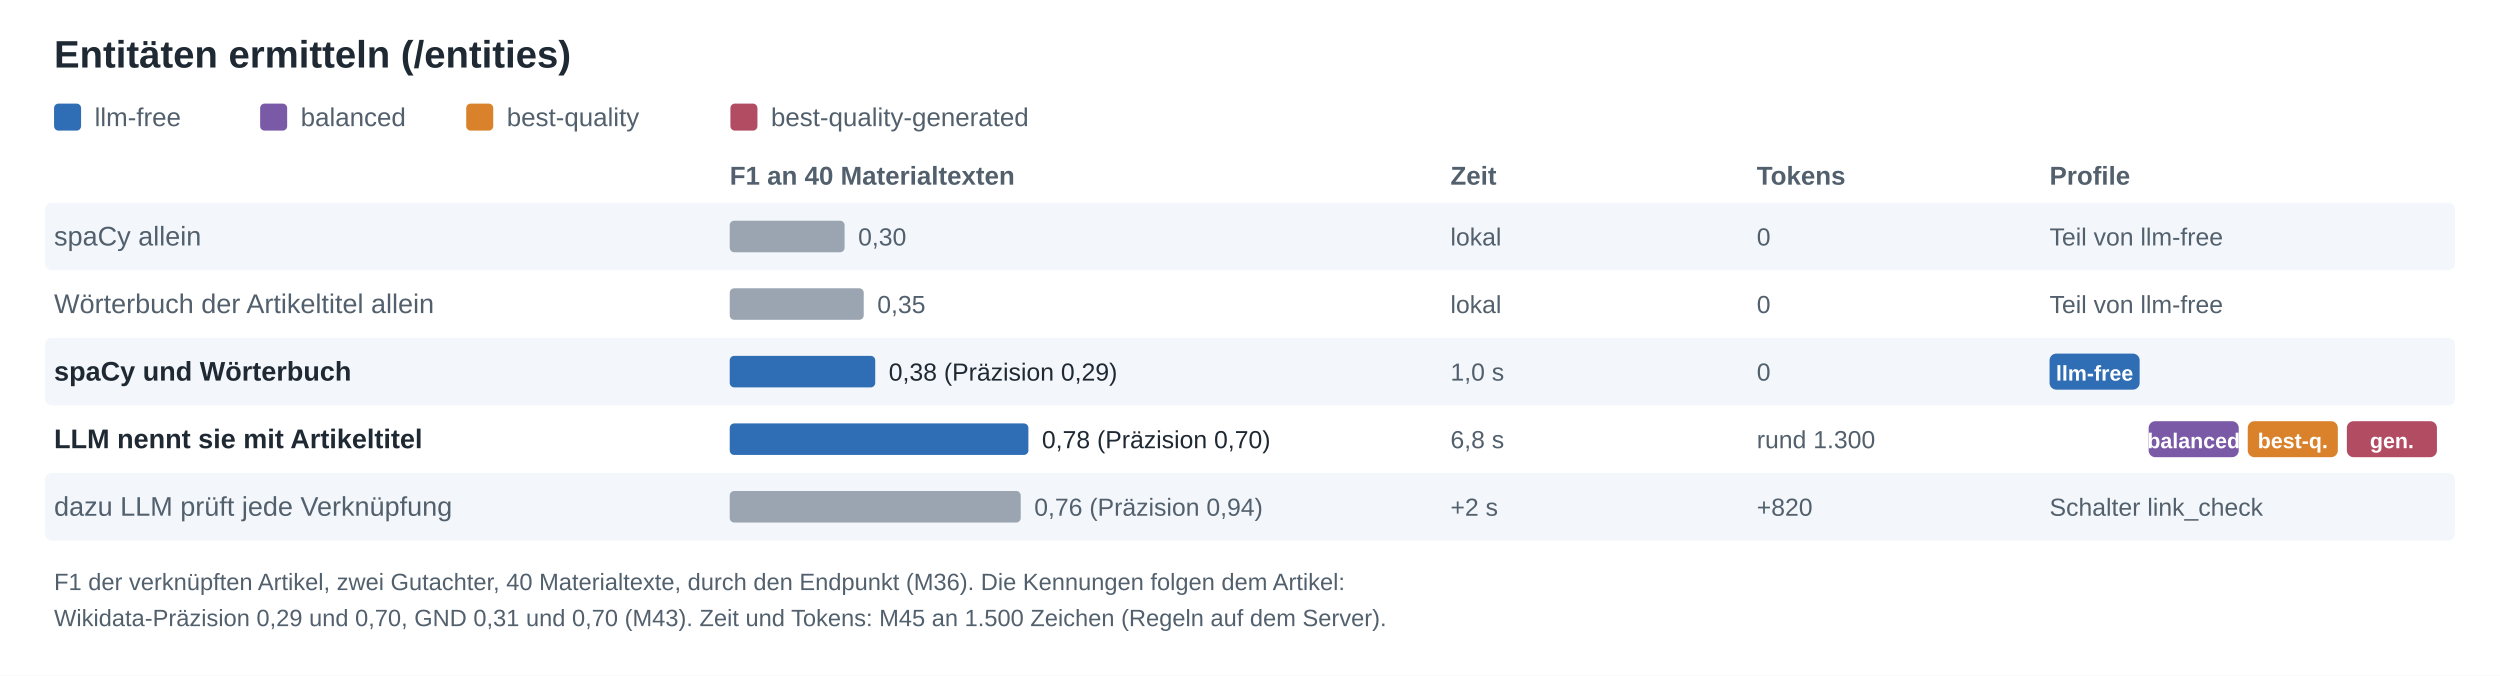
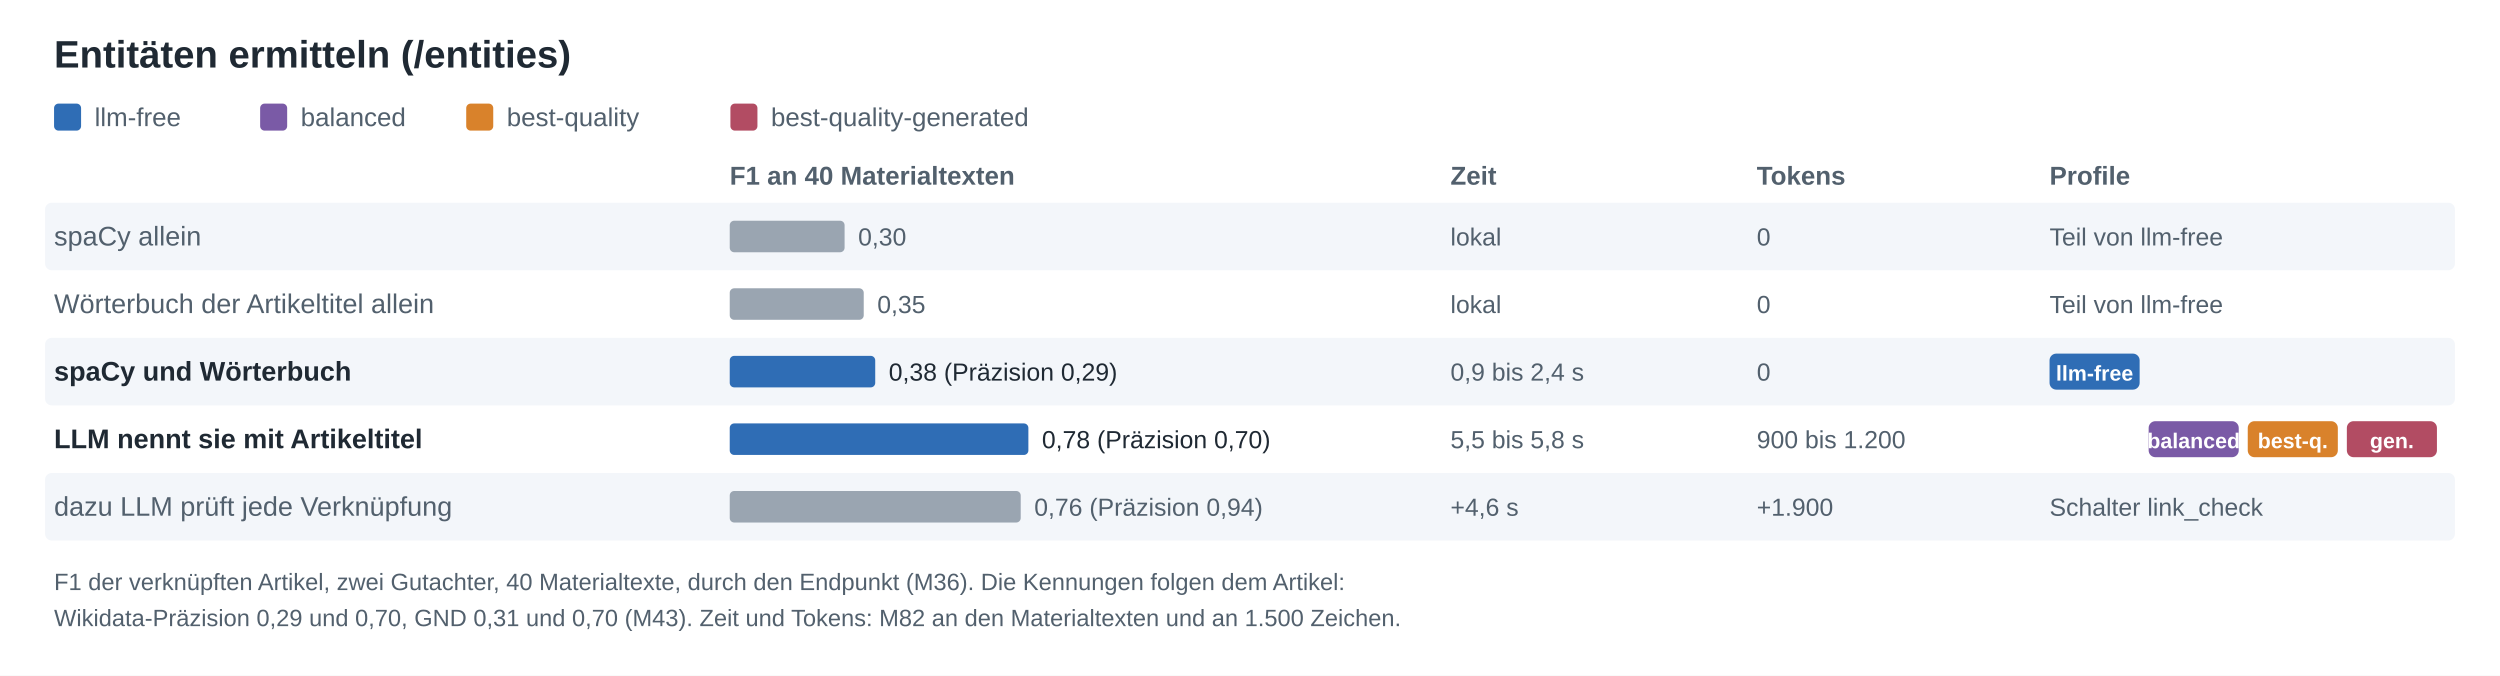
<svg xmlns="http://www.w3.org/2000/svg" width="1110" height="300" viewBox="0 0 1110 300" font-family="Segoe UI, Helvetica Neue, Arial, sans-serif" role="img" aria-label="Entitäten ermitteln (/entities)">
  <rect width="1110" height="300" fill="#ffffff" />
  <text x="24.0" y="30.0" font-size="17" fill="#1f2933" text-anchor="start" font-weight="600">Entitäten ermitteln (/entities)</text>
  <rect x="24.0" y="46.0" width="12.0" height="12.0" rx="2" fill="#2f6db5" stroke="none" stroke-width="1" />
  <text x="42.0" y="56.0" font-size="11.5" fill="#52606d" text-anchor="start" font-weight="normal">llm-free</text>
  <rect x="115.5" y="46.0" width="12.0" height="12.0" rx="2" fill="#7a5aa6" stroke="none" stroke-width="1" />
  <text x="133.5" y="56.0" font-size="11.5" fill="#52606d" text-anchor="start" font-weight="normal">balanced</text>
  <rect x="207.0" y="46.0" width="12.0" height="12.0" rx="2" fill="#d9822b" stroke="none" stroke-width="1" />
  <text x="225.0" y="56.0" font-size="11.5" fill="#52606d" text-anchor="start" font-weight="normal">best-quality</text>
  <rect x="324.3" y="46.0" width="12.0" height="12.0" rx="2" fill="#b24c63" stroke="none" stroke-width="1" />
  <text x="342.3" y="56.0" font-size="11.5" fill="#52606d" text-anchor="start" font-weight="normal">best-quality-generated</text>
  <text x="324.0" y="82.0" font-size="11.5" fill="#52606d" text-anchor="start" font-weight="600">F1 an 40 Materialtexten</text>
  <text x="644.0" y="82.0" font-size="11.5" fill="#52606d" text-anchor="start" font-weight="600">Zeit</text>
  <text x="780.0" y="82.0" font-size="11.5" fill="#52606d" text-anchor="start" font-weight="600">Tokens</text>
  <text x="910.0" y="82.0" font-size="11.5" fill="#52606d" text-anchor="start" font-weight="600">Profile</text>
  <rect x="20.0" y="90.0" width="1070.0" height="30.0" rx="3" fill="#f3f6fa" stroke="none" stroke-width="1" />
  <text x="24.0" y="109.0" font-size="12" fill="#52606d" text-anchor="start" font-weight="normal">spaCy allein</text>
  <rect x="324.0" y="98.0" width="51.0" height="14.0" rx="2" fill="#9aa5b1" stroke="none" stroke-width="1" />
  <text x="381.0" y="109.0" font-size="11" fill="#52606d" text-anchor="start" font-weight="normal">0,30</text>
  <text x="644.0" y="109.0" font-size="11" fill="#52606d" text-anchor="start" font-weight="normal">lokal</text>
  <text x="780.0" y="109.0" font-size="11" fill="#52606d" text-anchor="start" font-weight="normal">0</text>
  <text x="910.0" y="109.0" font-size="11" fill="#52606d" text-anchor="start" font-weight="normal">Teil von llm-free</text>
  <text x="24.0" y="139.0" font-size="12" fill="#52606d" text-anchor="start" font-weight="normal">Wörterbuch der Artikeltitel allein</text>
  <rect x="324.0" y="128.0" width="59.5" height="14.0" rx="2" fill="#9aa5b1" stroke="none" stroke-width="1" />
  <text x="389.5" y="139.0" font-size="11" fill="#52606d" text-anchor="start" font-weight="normal">0,35</text>
  <text x="644.0" y="139.0" font-size="11" fill="#52606d" text-anchor="start" font-weight="normal">lokal</text>
  <text x="780.0" y="139.0" font-size="11" fill="#52606d" text-anchor="start" font-weight="normal">0</text>
  <text x="910.0" y="139.0" font-size="11" fill="#52606d" text-anchor="start" font-weight="normal">Teil von llm-free</text>
  <rect x="20.0" y="150.0" width="1070.0" height="30.0" rx="3" fill="#f3f6fa" stroke="none" stroke-width="1" />
  <text x="24.0" y="169.0" font-size="12" fill="#1f2933" text-anchor="start" font-weight="600">spaCy und Wörterbuch</text>
  <rect x="324.0" y="158.0" width="64.6" height="14.0" rx="2" fill="#2f6db5" stroke="none" stroke-width="1" />
  <text x="394.6" y="169.0" font-size="11" fill="#1f2933" text-anchor="start" font-weight="normal">0,38 (Präzision 0,29)</text>
-   <text x="644.0" y="169.0" font-size="11" fill="#52606d" text-anchor="start" font-weight="normal">1,0 s</text>
+   <text x="644.0" y="169.0" font-size="11" fill="#52606d" text-anchor="start" font-weight="normal">0,9 bis 2,4 s</text>
  <text x="780.0" y="169.0" font-size="11" fill="#52606d" text-anchor="start" font-weight="normal">0</text>
  <rect x="910.0" y="157.0" width="40.0" height="16.0" rx="3" fill="#2f6db5" stroke="none" stroke-width="1" />
  <text x="930.0" y="169.0" font-size="9.5" fill="#ffffff" text-anchor="middle" font-weight="600">llm-free</text>
  <text x="24.0" y="199.0" font-size="12" fill="#1f2933" text-anchor="start" font-weight="600">LLM nennt sie mit Artikeltitel</text>
  <rect x="324.0" y="188.0" width="132.6" height="14.0" rx="2" fill="#2f6db5" stroke="none" stroke-width="1" />
  <text x="462.6" y="199.0" font-size="11" fill="#1f2933" text-anchor="start" font-weight="normal">0,78 (Präzision 0,70)</text>
-   <text x="644.0" y="199.0" font-size="11" fill="#52606d" text-anchor="start" font-weight="normal">6,8 s</text>
-   <text x="780.0" y="199.0" font-size="11" fill="#52606d" text-anchor="start" font-weight="normal">rund 1.300</text>
+   <text x="644.0" y="199.0" font-size="11" fill="#52606d" text-anchor="start" font-weight="normal">5,5 bis 5,8 s</text>
+   <text x="780.0" y="199.0" font-size="11" fill="#52606d" text-anchor="start" font-weight="normal">900 bis 1.200</text>
  <rect x="954.0" y="187.0" width="40.0" height="16.0" rx="3" fill="#7a5aa6" stroke="none" stroke-width="1" />
  <text x="974.0" y="199.0" font-size="9.5" fill="#ffffff" text-anchor="middle" font-weight="600">balanced</text>
  <rect x="998.0" y="187.0" width="40.0" height="16.0" rx="3" fill="#d9822b" stroke="none" stroke-width="1" />
  <text x="1018.0" y="199.0" font-size="9.5" fill="#ffffff" text-anchor="middle" font-weight="600">best-q.</text>
  <rect x="1042.0" y="187.0" width="40.0" height="16.0" rx="3" fill="#b24c63" stroke="none" stroke-width="1" />
  <text x="1062.0" y="199.0" font-size="9.5" fill="#ffffff" text-anchor="middle" font-weight="600">gen.</text>
  <rect x="20.0" y="210.0" width="1070.0" height="30.0" rx="3" fill="#f3f6fa" stroke="none" stroke-width="1" />
  <text x="24.0" y="229.0" font-size="12" fill="#52606d" text-anchor="start" font-weight="normal">dazu LLM prüft jede Verknüpfung</text>
  <rect x="324.0" y="218.0" width="129.2" height="14.0" rx="2" fill="#9aa5b1" stroke="none" stroke-width="1" />
  <text x="459.2" y="229.0" font-size="11" fill="#52606d" text-anchor="start" font-weight="normal">0,76 (Präzision 0,94)</text>
-   <text x="644.0" y="229.0" font-size="11" fill="#52606d" text-anchor="start" font-weight="normal">+2 s</text>
-   <text x="780.0" y="229.0" font-size="11" fill="#52606d" text-anchor="start" font-weight="normal">+820</text>
+   <text x="644.0" y="229.0" font-size="11" fill="#52606d" text-anchor="start" font-weight="normal">+4,6 s</text>
+   <text x="780.0" y="229.0" font-size="11" fill="#52606d" text-anchor="start" font-weight="normal">+1.900</text>
  <text x="910.0" y="229.0" font-size="11" fill="#52606d" text-anchor="start" font-weight="normal">Schalter link_check</text>
  <text x="24.0" y="262.0" font-size="10.5" fill="#52606d" text-anchor="start" font-weight="normal">F1 der verknüpften Artikel, zwei Gutachter, 40 Materialtexte, durch den Endpunkt (M36). Die Kennungen folgen dem Artikel:</text>
-   <text x="24.0" y="278.0" font-size="10.5" fill="#52606d" text-anchor="start" font-weight="normal">Wikidata-Präzision 0,29 und 0,70, GND 0,31 und 0,70 (M43). Zeit und Tokens: M45 an 1.500 Zeichen (Regeln auf dem Server).</text>
+   <text x="24.0" y="278.0" font-size="10.5" fill="#52606d" text-anchor="start" font-weight="normal">Wikidata-Präzision 0,29 und 0,70, GND 0,31 und 0,70 (M43). Zeit und Tokens: M82 an den Materialtexten und an 1.500 Zeichen.</text>
</svg>
